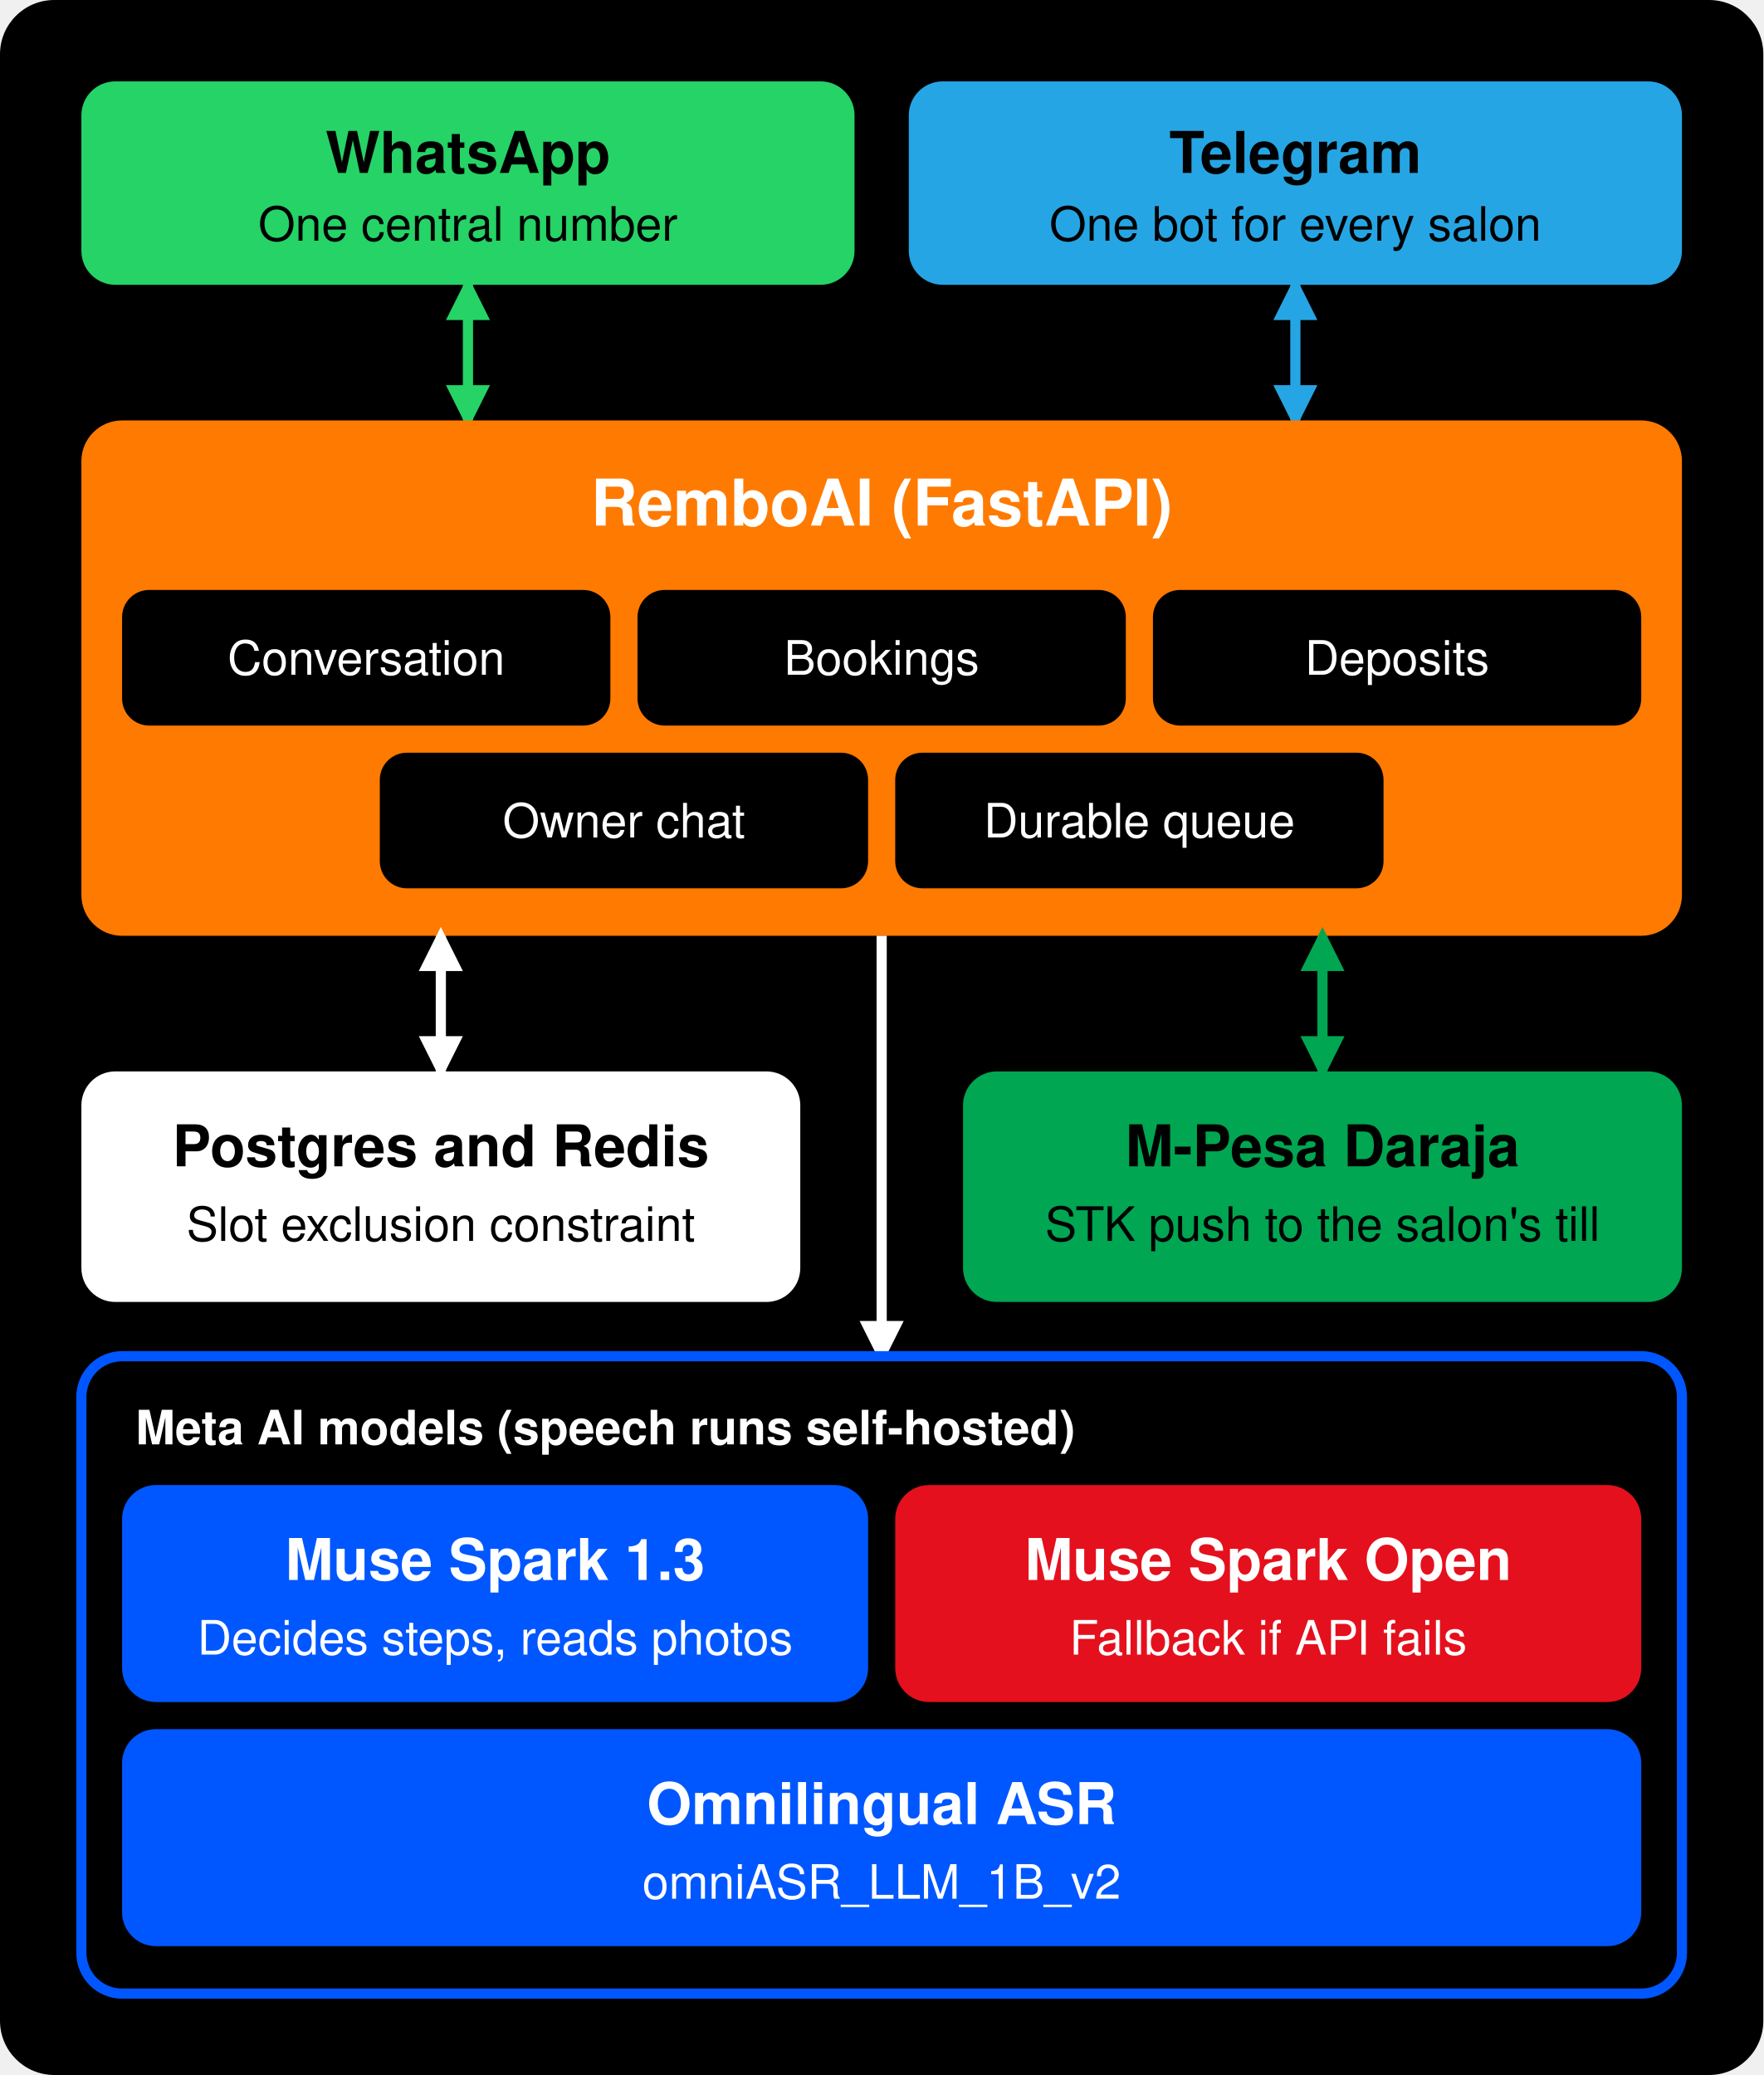
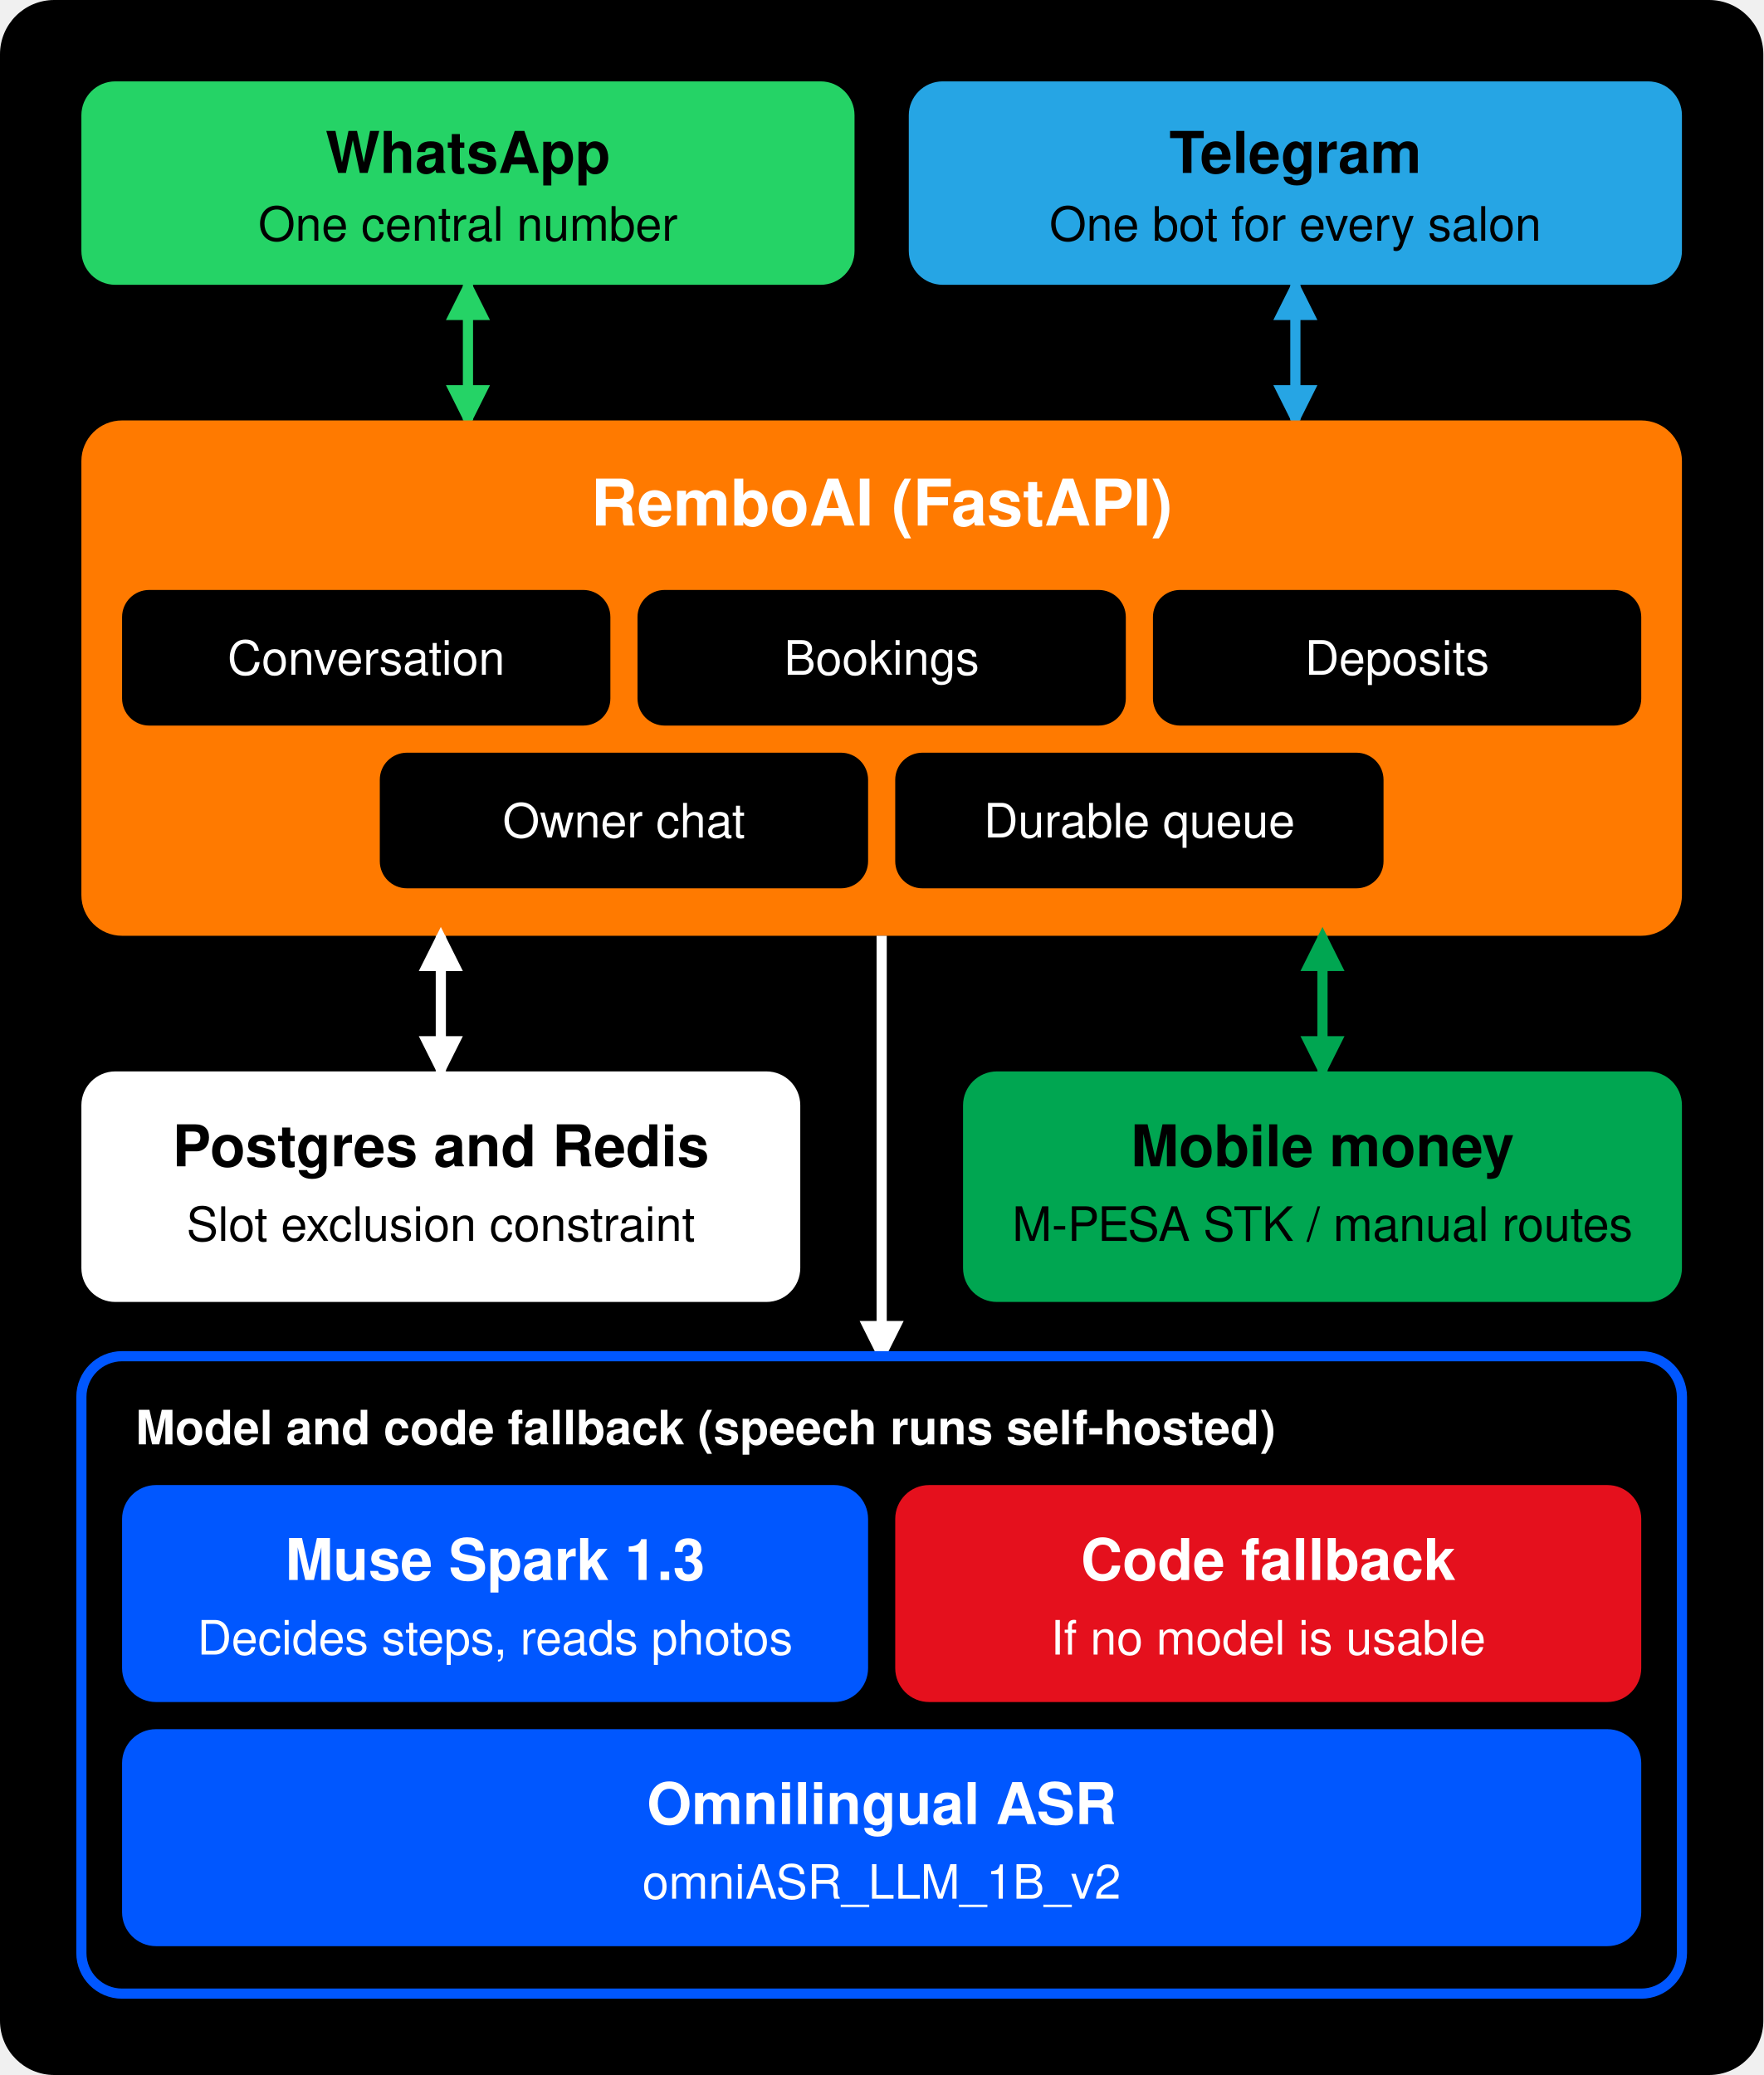
<svg xmlns="http://www.w3.org/2000/svg" viewBox="0 0 520 612" role="img" aria-labelledby="t d">
  <style>
    text { font-family: -apple-system, BlinkMacSystemFont, "SF Pro Text", "Segoe UI", Helvetica, Arial, sans-serif; text-anchor: middle; }
    .t { font-size: 17px; font-weight: 700; }
    .s { font-size: 14px; }
    .k { fill: #000; }
    .w { fill: #fff; }
    .ln { stroke: #fff; stroke-width: 3; fill: none; }
    .gl { stroke: #00A651; stroke-width: 3; fill: none; }
    .wa { stroke: #25D366; stroke-width: 3; fill: none; }
    .tg { stroke: #26A5E4; stroke-width: 3; fill: none; }
  </style>
  <defs>
    <marker id="a" viewBox="0 0 10 10" refX="8" refY="5" markerUnits="userSpaceOnUse" markerWidth="13" markerHeight="13" orient="auto-start-reverse">
      <path d="M0 0L10 5L0 10z" fill="#fff" />
    </marker>
    <marker id="g" viewBox="0 0 10 10" refX="8" refY="5" markerUnits="userSpaceOnUse" markerWidth="13" markerHeight="13" orient="auto-start-reverse">
      <path d="M0 0L10 5L0 10z" fill="#00A651" />
    </marker>
    <marker id="w" viewBox="0 0 10 10" refX="8" refY="5" markerUnits="userSpaceOnUse" markerWidth="13" markerHeight="13" orient="auto-start-reverse">
      <path d="M0 0L10 5L0 10z" fill="#25D366" />
    </marker>
    <marker id="e" viewBox="0 0 10 10" refX="8" refY="5" markerUnits="userSpaceOnUse" markerWidth="13" markerHeight="13" orient="auto-start-reverse">
      <path d="M0 0L10 5L0 10z" fill="#26A5E4" />
    </marker>
  </defs>
  <rect width="520" height="612" rx="16" fill="#000" />
  <rect x="24" y="24" width="228" height="60" rx="10" fill="#25D366" />
  <text class="t k" x="138" y="51">WhatsApp</text>
  <text class="s k" x="138" y="71">One central number</text>
  <rect x="268" y="24" width="228" height="60" rx="10" fill="#26A5E4" />
  <text class="t k" x="382" y="51">Telegram</text>
  <text class="s k" x="382" y="71">One bot for every salon</text>
  <path class="wa" d="M138 84V124" marker-start="url(#w)" marker-end="url(#w)" />
  <path class="tg" d="M382 84V124" marker-start="url(#e)" marker-end="url(#e)" />
  <rect x="24" y="124" width="472" height="152" rx="12" fill="#FF7A00" />
  <text class="t w" x="260" y="155" style="font-size:19px">RemboAI (FastAPI)</text>
  <g fill="#000">
    <rect x="36" y="174" width="144" height="40" rx="8" />
    <rect x="188" y="174" width="144" height="40" rx="8" />
    <rect x="340" y="174" width="144" height="40" rx="8" />
    <rect x="112" y="222" width="144" height="40" rx="8" />
    <rect x="264" y="222" width="144" height="40" rx="8" />
  </g>
  <text class="s w" x="108" y="199">Conversation</text>
  <text class="s w" x="260" y="199">Bookings</text>
  <text class="s w" x="412" y="199">Deposits</text>
  <text class="s w" x="184" y="247">Owner chat</text>
  <text class="s w" x="336" y="247">Durable queue</text>
  <path class="ln" d="M130 276V316" marker-start="url(#a)" marker-end="url(#a)" />
  <path class="gl" d="M390 276V316" marker-start="url(#g)" marker-end="url(#g)" />
  <path class="ln" d="M260 276V400" marker-end="url(#a)" />
  <rect x="24" y="316" width="212" height="68" rx="10" fill="#fff" />
  <text class="t k" x="130" y="344">Postgres and Redis</text>
  <text class="s k" x="130" y="366">Slot exclusion constraint</text>
  <rect x="284" y="316" width="212" height="68" rx="10" fill="#00A651" />
-   <text class="t k" x="390" y="344">M-Pesa Daraja</text>
-   <text class="s k" x="390" y="366">STK push to the salon's till</text>
+   <text class="t k" x="390" y="344">Mobile money</text>
+   <text class="s k" x="390" y="366">M-PESA STK / manual routes</text>
  <rect x="24" y="400" width="472" height="188" rx="12" fill="#000" stroke="#0057FF" stroke-width="3" />
-   <text class="s w" x="40" y="426" style="text-anchor:start;font-weight:700">Meta AI models (speech runs self-hosted)</text>
+   <text class="s w" x="40" y="426" style="text-anchor:start;font-weight:700">Model and code fallback (speech runs self-hosted)</text>
  <rect x="36" y="438" width="220" height="64" rx="10" fill="#0057FF" />
  <text class="t w" x="146" y="466">Muse Spark 1.3</text>
  <text class="s w" x="146" y="488">Decides steps, reads photos</text>
  <rect x="264" y="438" width="220" height="64" rx="10" fill="#E5101D" />
-   <text class="t w" x="374" y="466">Muse Spark Open</text>
-   <text class="s w" x="374" y="488">Fallback if API fails</text>
+   <text class="t w" x="374" y="466">Code fallback</text>
+   <text class="s w" x="374" y="488">If no model is usable</text>
  <rect x="36" y="510" width="448" height="64" rx="10" fill="#0057FF" />
  <text class="t w" x="260" y="538">Omnilingual ASR</text>
  <text class="s w" x="260" y="560">omniASR_LLM_1B_v2</text>
</svg>
